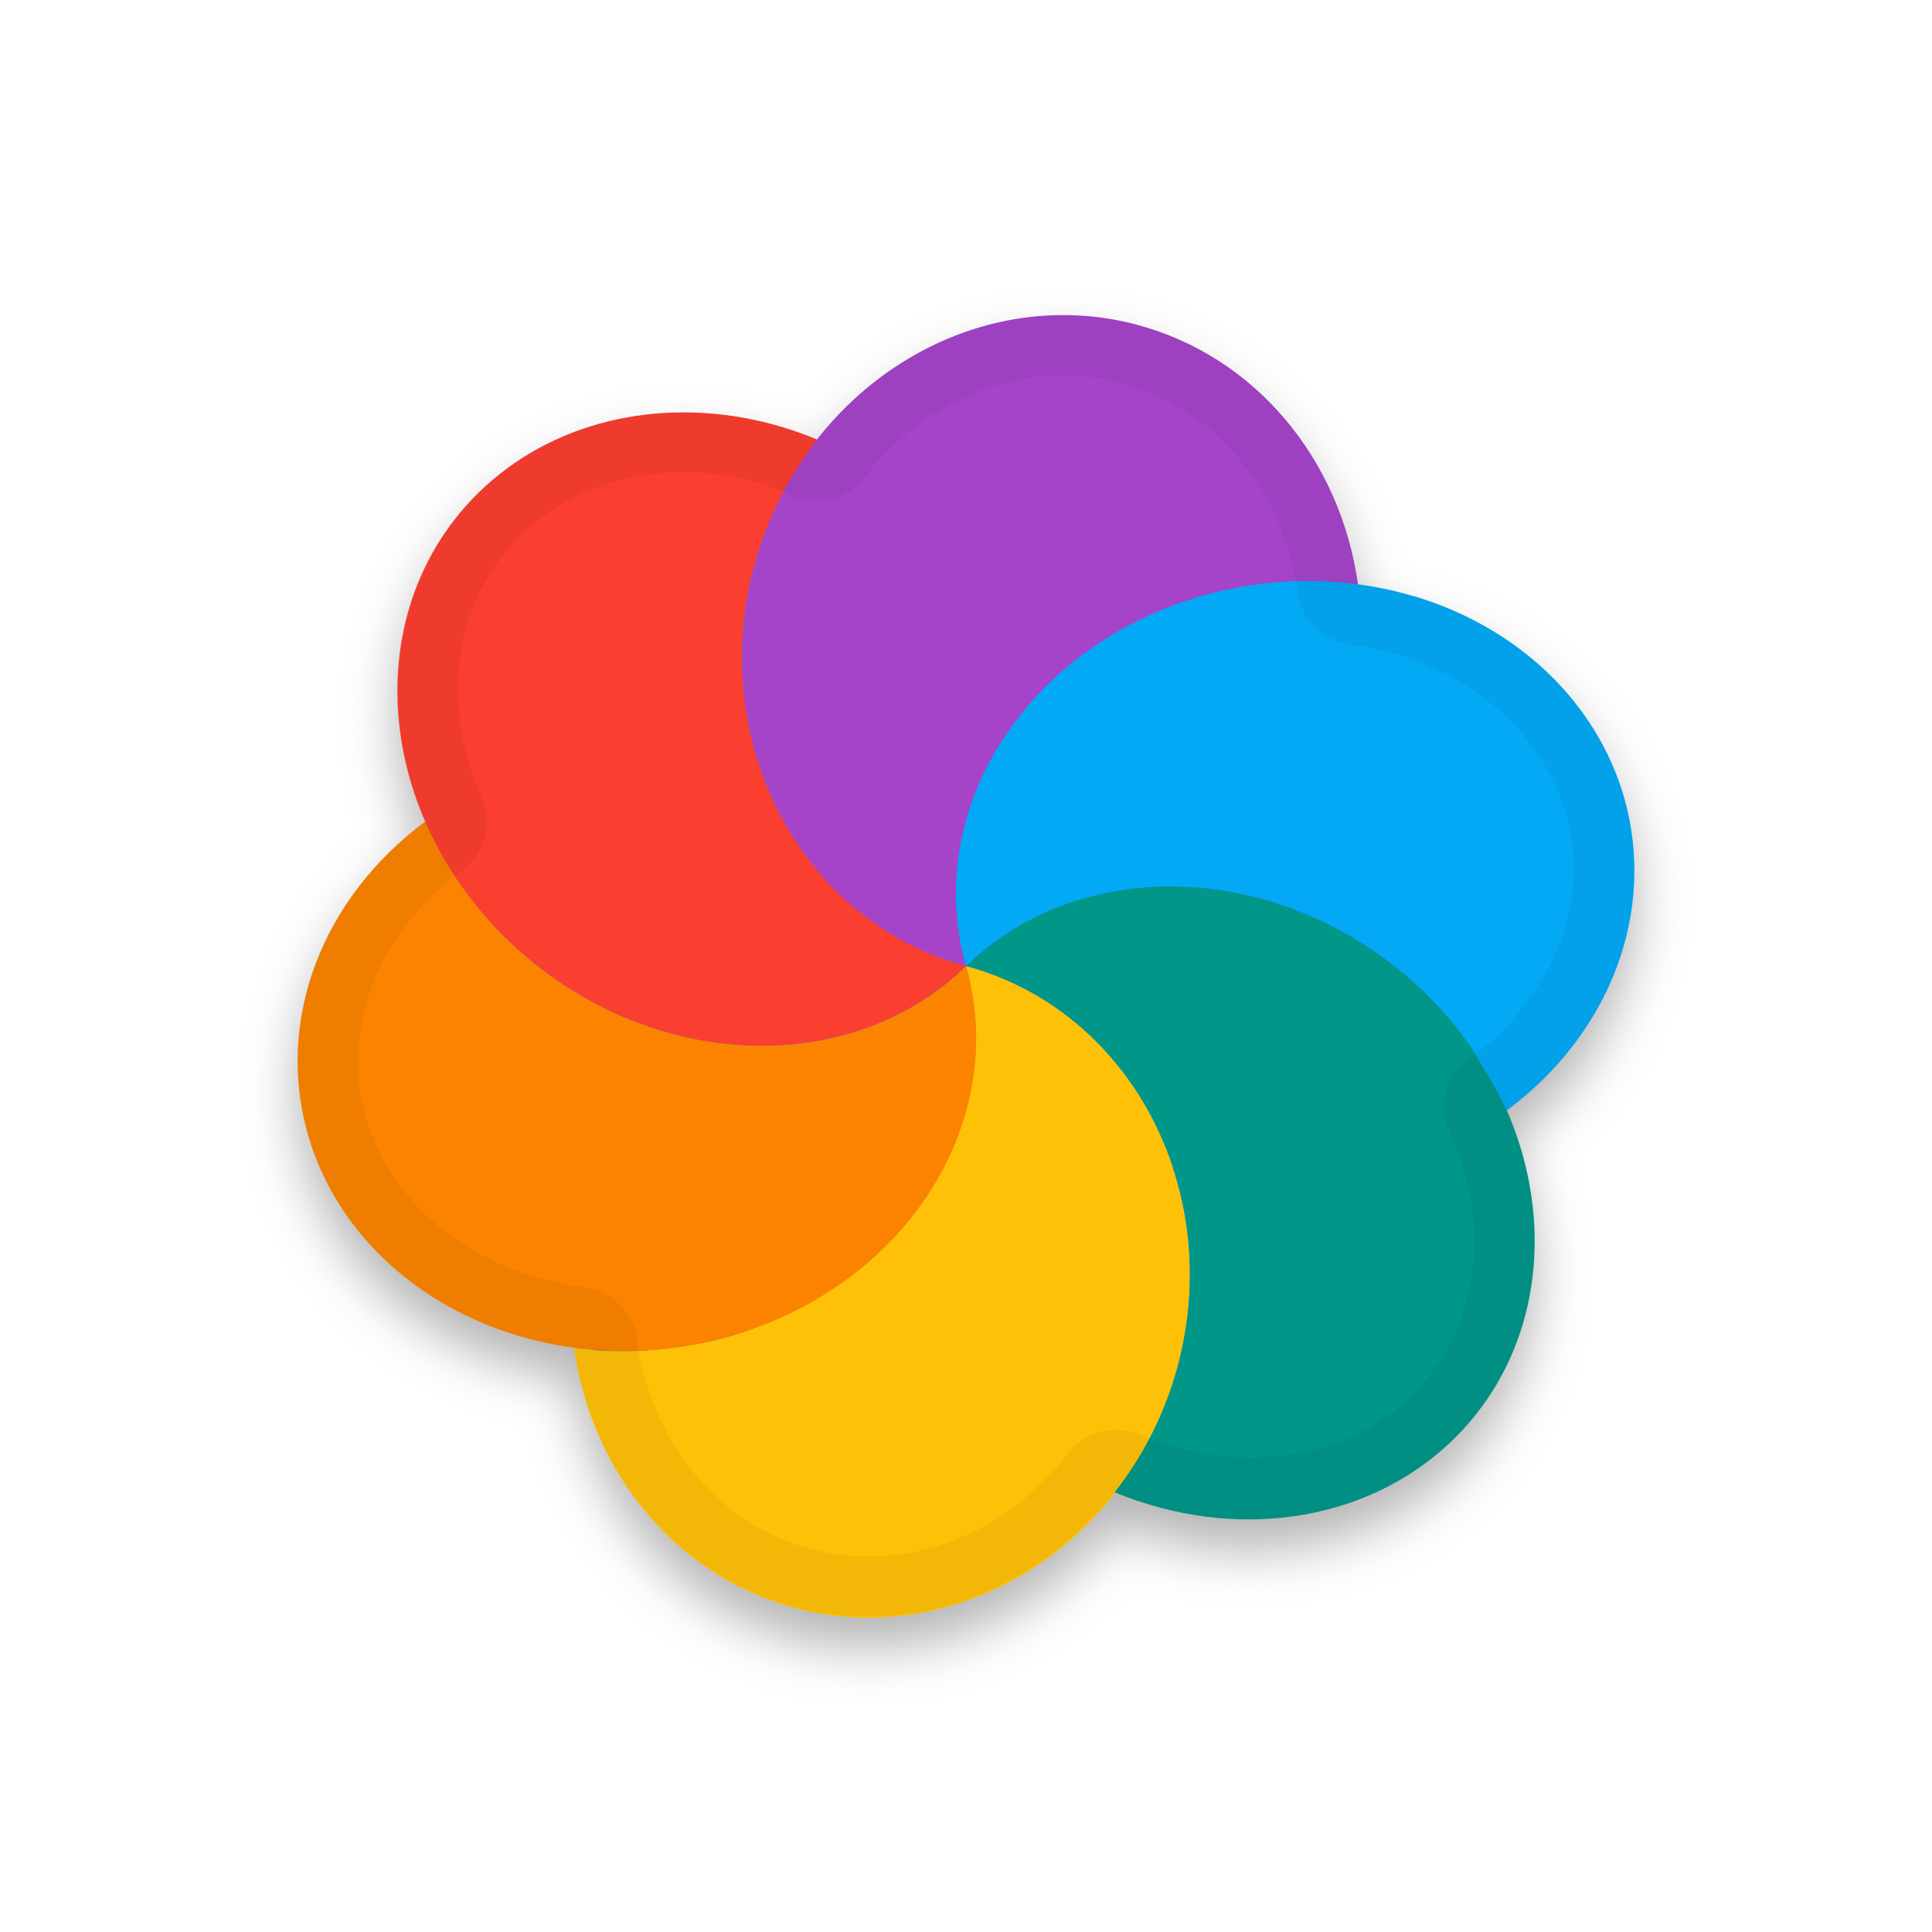
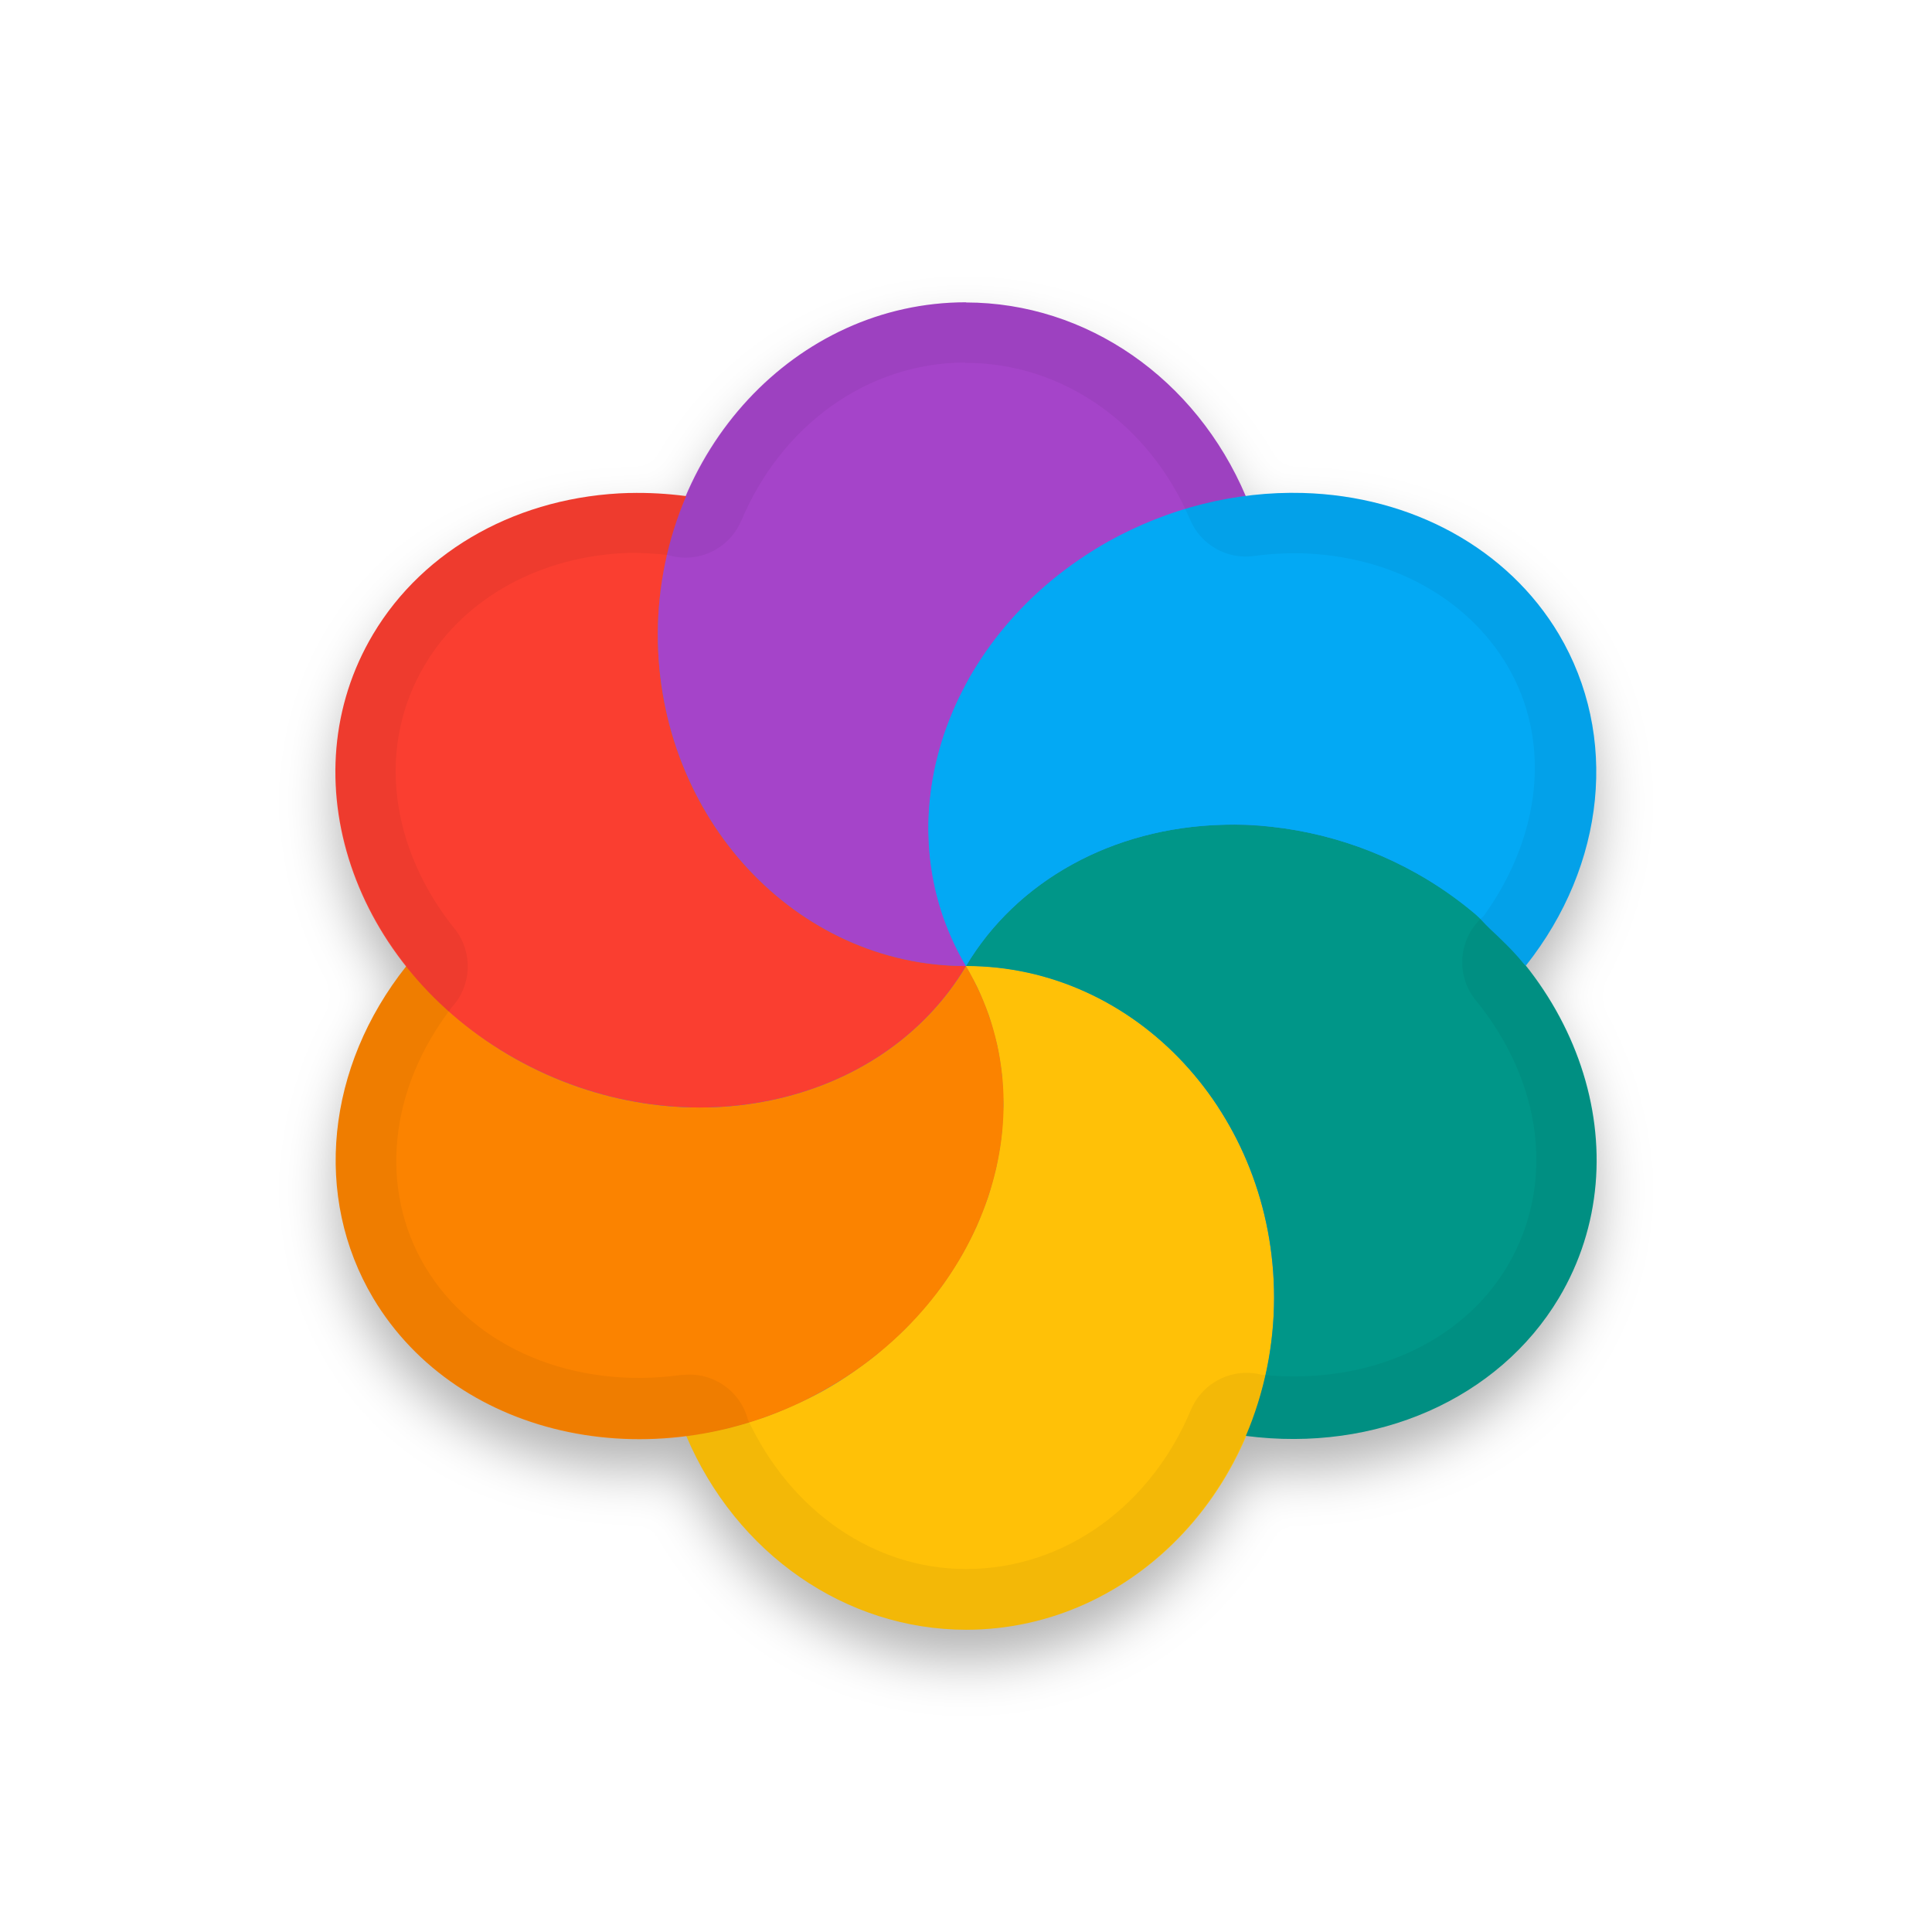
<svg xmlns="http://www.w3.org/2000/svg" id="svg5327" width="32" height="32" version="1.1">
  <defs id="defs5329">
-     <filter id="filter942" style="color-interpolation-filters:sRGB" width="1.095" height="1.097" x="-.05" y="-.05">
-       <feGaussianBlur id="feGaussianBlur944" stdDeviation=".437" />
+     <filter id="filter897" style="color-interpolation-filters:sRGB" width="1.099" height="1.094" x="-.05" y="-.05">
+       <feGaussianBlur id="feGaussianBlur899" stdDeviation=".429" />
    </filter>
  </defs>
  <g id="layer1" transform="translate(0,-1020.362)">
-     <path id="path874" style="opacity:0.3;fill:#000000;stroke-width:0.55;filter:url(#filter942)" d="m 18.846,1026.242 c -2.004,-0.537 -4.067,0.296 -5.334,1.938 0.009,-0.012 0.017,-0.024 0.026,-0.035 -0.293,-0.121 -0.592,-0.222 -0.896,-0.295 -1.764,-0.421 -3.526,0.014 -4.705,1.162 -1.451,1.411 -1.713,3.574 -0.873,5.482 -0.004,-0.012 -0.012,-0.02 -0.016,-0.03 -1.719,1.272 -2.484,3.291 -1.957,5.168 0.553,1.955 2.36,3.292 4.478,3.556 -0.019,-0.01 -0.039,-0.011 -0.061,-0.01 0.295,2.103 1.719,3.784 3.645,4.303 2.008,0.538 4.076,-0.3 5.341,-1.95 -0.012,0.015 -0.021,0.033 -0.033,0.048 2.014,0.83 4.202,0.492 5.6,-0.865 1.464,-1.425 1.723,-3.616 0.853,-5.538 0.003,9e-4 0.005,0.012 0.008,0.015 0.01,0.022 0.025,0.044 0.035,0.066 a 4.978,5.634 81.279 0 0 1.949,-5.162 4.978,5.634 81.279 0 0 -3.492,-3.358 4.978,5.634 81.279 0 0 -0.927,-0.192 c -0.295,-2.105 -1.718,-3.784 -3.643,-4.302 z" />
-     <ellipse id="ellipse3" style="fill:#278df2;stroke-width:0.55" cx="283.685" cy="996.908" rx="9.071" ry="8.795" transform="rotate(15)" />
-     <path id="ellipse10" style="fill:#ffc107;stroke-width:0.55" d="m 16.001,1036.363 c 0.037,0.133 0.067,0.268 0.09,0.404 0.016,0.092 0.029,0.184 0.038,0.277 0.01,0.072 0.018,0.146 0.024,0.22 0.005,0.087 0.007,0.177 0.006,0.265 0.002,0.079 0.001,0.158 -0.001,0.237 -0.004,0.085 -0.012,0.17 -0.021,0.255 -0.009,0.086 -0.019,0.17 -0.033,0.255 -0.014,0.08 -0.031,0.16 -0.049,0.239 -0.016,0.078 -0.034,0.157 -0.054,0.235 -0.026,0.091 -0.056,0.182 -0.088,0.273 -0.023,0.072 -0.049,0.145 -0.076,0.217 -0.032,0.079 -0.065,0.155 -0.1,0.231 -0.038,0.085 -0.078,0.169 -0.121,0.252 -0.037,0.069 -0.076,0.138 -0.117,0.206 -0.042,0.075 -0.087,0.149 -0.134,0.222 -0.06,0.089 -0.123,0.175 -0.188,0.261 -0.039,0.053 -0.079,0.106 -0.119,0.158 -0.068,0.082 -0.139,0.163 -0.213,0.242 -0.048,0.053 -0.098,0.107 -0.149,0.159 -0.071,0.07 -0.143,0.139 -0.218,0.205 -0.063,0.058 -0.128,0.115 -0.194,0.17 -0.067,0.054 -0.135,0.106 -0.205,0.159 -0.074,0.056 -0.15,0.112 -0.228,0.164 -0.082,0.056 -0.166,0.109 -0.251,0.161 -0.068,0.043 -0.138,0.083 -0.208,0.122 -0.101,0.055 -0.204,0.108 -0.309,0.157 -0.059,0.03 -0.117,0.058 -0.177,0.086 -0.096,0.042 -0.194,0.083 -0.293,0.12 -0.088,0.034 -0.177,0.067 -0.266,0.098 -0.147,0.051 -0.295,0.094 -0.445,0.133 -0.163,0.04 -0.327,0.073 -0.492,0.099 -0.066,0.011 -0.132,0.021 -0.198,0.031 -0.124,0.019 -0.248,0.032 -0.373,0.043 -0.053,0 -0.106,0.01 -0.159,0.01 -0.134,0.01 -0.269,0.012 -0.403,0.011 -0.047,0 -0.092,-0 -0.138,-0 -0.157,-0 -0.314,-0.014 -0.469,-0.031 -0.055,7e-4 -0.107,-0.012 -0.161,-0.018 0.295,2.103 1.719,3.784 3.646,4.302 2.722,0.729 5.565,-1.057 6.351,-3.989 0.786,-2.932 -0.784,-5.9 -3.505,-6.63 z m 0,0 c -5.81e-4,-10e-5 0,0 0,0 z" />
-     <path id="path9" style="fill:#a544c9;stroke-width:0.55" d="m 18.846,1025.744 c -2.723,-0.73 -5.567,1.055 -6.353,3.988 -0.786,2.933 0.785,5.902 3.508,6.631 -0.037,-0.133 -0.067,-0.268 -0.09,-0.404 -0.016,-0.095 -0.029,-0.192 -0.038,-0.289 -0.009,-0.067 -0.017,-0.132 -0.024,-0.199 -0.006,-0.096 -0.009,-0.191 -0.009,-0.287 -0.001,-0.073 6e-5,-0.147 0.003,-0.222 0.006,-0.1 0.014,-0.199 0.027,-0.298 0.006,-0.061 0.013,-0.121 0.022,-0.181 0.02,-0.124 0.045,-0.248 0.076,-0.371 0.007,-0.034 0.014,-0.069 0.022,-0.103 0.036,-0.13 0.077,-0.26 0.125,-0.388 0.011,-0.032 0.023,-0.065 0.035,-0.097 0.045,-0.116 0.094,-0.23 0.148,-0.343 0.022,-0.049 0.045,-0.097 0.068,-0.145 0.052,-0.098 0.108,-0.195 0.167,-0.29 0.032,-0.056 0.066,-0.111 0.101,-0.166 0.058,-0.086 0.12,-0.17 0.183,-0.253 0.045,-0.063 0.091,-0.123 0.138,-0.182 0.06,-0.072 0.123,-0.142 0.187,-0.211 0.052,-0.061 0.105,-0.119 0.16,-0.176 0.088,-0.087 0.178,-0.171 0.272,-0.253 0.037,-0.033 0.074,-0.065 0.112,-0.097 0.106,-0.088 0.216,-0.172 0.329,-0.253 0.034,-0.026 0.069,-0.051 0.103,-0.076 0.115,-0.078 0.232,-0.152 0.353,-0.223 0.036,-0.022 0.073,-0.045 0.109,-0.065 0.132,-0.074 0.267,-0.144 0.406,-0.208 0.027,-0.014 0.054,-0.027 0.082,-0.04 0.129,-0.057 0.259,-0.11 0.392,-0.159 0.05,-0.019 0.1,-0.037 0.151,-0.054 0.161,-0.057 0.325,-0.106 0.491,-0.15 0.313,-0.076 0.631,-0.129 0.952,-0.157 0.053,-0.01 0.106,-0.014 0.159,-0.019 0.429,-0.029 0.859,-0.014 1.281,0.044 -0.295,-2.103 -1.719,-3.784 -3.646,-4.302 z" />
-     <path id="path14" style="fill:#ffc107;stroke-width:0.55" d="m 16,1036.362 c -10.771,6.219 -5.386,3.11 0,0 z m -7.7e-5,3e-4 c 0.405,1.949 1.693,3.091 3.426,3.335 -0.527,-1.602 -1.76,-2.888 -3.426,-3.335 z" />
-     <path id="path11" style="fill:#009688;stroke-width:0.55" d="m 20.704,1035.201 c -1.764,-0.421 -3.525,0.013 -4.704,1.161 2.722,0.729 4.292,3.698 3.506,6.63 -0.206,0.762 -0.562,1.474 -1.044,2.087 2.014,0.83 4.202,0.492 5.601,-0.866 1.974,-1.921 1.769,-5.236 -0.458,-7.404 -0.812,-0.791 -1.823,-1.352 -2.901,-1.608 z m -2.242,9.878 z m -2.462,-8.717 z" />
-     <path id="ellipse980" style="fill:#03a9f4;stroke-width:0.55" d="m 23.416,1030.237 a 4.978,5.634 81.279 0 0 -3.317,-0.056 4.978,5.634 81.279 0 0 -4.099,6.181 c 0.147,-0.143 0.303,-0.275 0.468,-0.396 0.165,-0.121 0.338,-0.232 0.518,-0.33 0.537,-0.293 1.135,-0.481 1.764,-0.556 0.42,-0.05 0.856,-0.049 1.294,0 0.219,0.027 0.439,0.065 0.659,0.118 0.271,0.057 0.535,0.143 0.793,0.248 0.518,0.203 1.012,0.475 1.463,0.81 0.226,0.168 0.441,0.351 0.644,0.549 0.291,0.283 0.544,0.588 0.765,0.904 0.065,0.093 0.107,0.193 0.166,0.288 0.141,0.227 0.281,0.454 0.387,0.691 0.01,0.022 0.026,0.043 0.036,0.066 a 4.978,5.634 81.279 0 0 1.949,-5.163 4.978,5.634 81.279 0 0 -3.493,-3.357 z" />
-     <path id="ellipse14" style="fill:#fb8300;stroke-width:0.55" d="m 16.001,1036.363 c -5.81e-4,-10e-5 0,0 0,0 z m 0,0 c -1.973,1.921 -5.378,1.721 -7.604,-0.446 -0.577,-0.565 -1.037,-1.231 -1.347,-1.952 -1.719,1.272 -2.483,3.29 -1.956,5.166 0.75,2.65 3.798,4.177 6.809,3.413 3.011,-0.764 4.846,-3.531 4.099,-6.181 z" />
-     <path id="ellipse18" style="fill:#fa3e30;stroke-width:0.55" d="m 12.642,1027.35 c -1.764,-0.421 -3.524,0.013 -4.704,1.161 -1.974,1.921 -1.769,5.237 0.458,7.405 2.227,2.167 5.631,2.367 7.604,0.446 -2.723,-0.73 -4.294,-3.698 -3.508,-6.631 0.206,-0.762 0.563,-1.475 1.046,-2.088 -0.293,-0.121 -0.593,-0.22 -0.897,-0.293 z m 3.359,9.012 c -5.81e-4,-10e-5 0,0 0,0 z" />
-     <path id="ellipse857" style="opacity:0.05;fill:#010101;fill-opacity:1;stroke-width:0.55" d="m 18.846,1025.743 c -2.004,-0.537 -4.067,0.295 -5.334,1.938 0.009,-0.012 0.017,-0.024 0.026,-0.036 -0.293,-0.121 -0.592,-0.221 -0.896,-0.295 -1.764,-0.421 -3.526,0.014 -4.705,1.162 -1.451,1.411 -1.713,3.573 -0.873,5.482 -0.005,-0.011 -0.012,-0.02 -0.016,-0.031 -1.719,1.272 -2.484,3.291 -1.957,5.168 0.553,1.955 2.36,3.292 4.478,3.556 -0.02,-0 -0.04,-0.01 -0.061,-0.01 0.295,2.103 1.719,3.784 3.645,4.303 2.008,0.538 4.076,-0.3 5.341,-1.95 -0.012,0.015 -0.021,0.033 -0.033,0.048 2.014,0.83 4.202,0.492 5.6,-0.865 1.464,-1.425 1.723,-3.616 0.853,-5.538 0.002,0 0.006,0.01 0.008,0.014 0.01,0.022 0.025,0.044 0.035,0.066 a 4.978,5.634 81.279 0 0 1.949,-5.162 4.978,5.634 81.279 0 0 -3.492,-3.358 4.978,5.634 81.279 0 0 -0.927,-0.192 c -0.296,-2.102 -1.719,-3.78 -3.644,-4.299 z m -0.27,0.961 -0.002,0.01 a 1,1 0 0 0 0.009,0 c 1.522,0.408 2.671,1.736 2.915,3.473 a 1,1 0 0 0 0.864,0.852 c 0.263,0.033 0.519,0.088 0.768,0.159 0,0 0.002,6e-4 0.002,6e-4 1.444,0.43 2.467,1.444 2.813,2.671 0.389,1.387 -0.166,2.865 -1.45,3.917 a 1,1 0 0 0 -0.492,1.306 c 0,0 0.002,5e-4 0.002,5e-4 0.72,1.593 0.497,3.296 -0.64,4.404 -1.054,1.024 -2.739,1.302 -4.385,0.677 a 1,1 0 0 0 -1.278,0.248 c 0,0 -0.002,-6e-4 -0.002,-6e-4 -1.044,1.36 -2.694,2.017 -4.285,1.592 -1.472,-0.394 -2.558,-1.675 -2.851,-3.328 a 1,1 0 0 0 -0.839,-0.989 l -0.03,-0.01 c -1.776,-0.221 -3.21,-1.315 -3.64,-2.836 -0.401,-1.433 0.166,-2.982 1.547,-4.036 a 1,1 0 0 0 0.38,-1.231 c 0,0 -0.002,-5e-4 -0.002,-5e-4 -0.697,-1.584 -0.473,-3.264 0.655,-4.362 0.913,-0.888 2.307,-1.255 3.773,-0.906 0.189,0.051 0.384,0.119 0.578,0.191 a 1,1 0 0 0 1.317,-0.221 l 0.002,5e-4 c 1.043,-1.352 2.685,-2.001 4.27,-1.582 z" />
+     <path id="path874" style="opacity:0.3;fill:#000000;stroke-width:0.55;filter:url(#filter897)" d="m 16,1025.868 c -2.074,0 -3.852,1.338 -4.65,3.252 0.006,-0.014 0.01,-0.028 0.016,-0.041 -0.314,-0.041 -0.629,-0.061 -0.941,-0.053 -1.813,0.05 -3.402,0.926 -4.244,2.34 -1.036,1.739 -0.73,3.895 0.576,5.521 -0.007,-0.01 -0.016,-0.016 -0.023,-0.025 -1.331,1.673 -1.547,3.822 -0.553,5.498 1.04,1.745 3.132,2.569 5.246,2.275 -0.02,0 -0.04,0 -0.061,0.01 0.829,1.955 2.64,3.21 4.635,3.213 2.079,-4e-4 3.859,-1.345 4.654,-3.266 -0.007,0.018 -0.012,0.037 -0.02,0.055 2.16,0.281 4.186,-0.612 5.186,-2.285 1.045,-1.755 0.728,-3.939 -0.609,-5.57 0.004,0 0.008,0.01 0.012,0.012 0.016,0.019 0.036,0.036 0.051,0.055 a 4.978,5.634 66.279 0 0 0.547,-5.49 4.978,5.634 66.279 0 0 -4.242,-2.34 4.978,5.634 66.279 0 0 -0.945,0.055 C 19.803,1027.127 17.994,1025.874 16,1025.871 Z" />
+     <ellipse id="ellipse3" style="fill:#278df2;stroke-width:0.55" cx="16" cy="1036.362" rx="9.071" ry="8.795" />
+     <path id="ellipse10" style="fill:#ffc107;stroke-width:0.55" d="m 16,1036.362 c 0.07,0.119 0.134,0.241 0.192,0.366 0.039,0.085 0.075,0.171 0.109,0.258 0.028,0.067 0.055,0.136 0.08,0.206 0.027,0.083 0.052,0.169 0.074,0.255 0.022,0.076 0.042,0.152 0.06,0.229 0.018,0.083 0.033,0.167 0.046,0.252 0.014,0.085 0.025,0.169 0.034,0.255 0.007,0.081 0.012,0.162 0.014,0.243 0.005,0.079 0.008,0.16 0.009,0.241 -0.002,0.095 -0.007,0.191 -0.014,0.286 -0.004,0.076 -0.009,0.153 -0.017,0.229 -0.01,0.084 -0.023,0.166 -0.037,0.249 -0.015,0.092 -0.032,0.183 -0.052,0.275 -0.018,0.076 -0.038,0.153 -0.06,0.229 -0.022,0.083 -0.046,0.166 -0.072,0.249 -0.035,0.101 -0.073,0.201 -0.115,0.301 -0.024,0.061 -0.048,0.123 -0.074,0.183 -0.045,0.097 -0.092,0.194 -0.143,0.289 -0.033,0.064 -0.067,0.129 -0.103,0.192 -0.05,0.086 -0.103,0.171 -0.157,0.255 -0.046,0.072 -0.094,0.144 -0.143,0.215 -0.051,0.07 -0.103,0.138 -0.157,0.206 -0.057,0.073 -0.116,0.147 -0.178,0.217 -0.065,0.075 -0.132,0.148 -0.2,0.221 -0.055,0.059 -0.111,0.116 -0.169,0.172 -0.083,0.079 -0.169,0.157 -0.258,0.232 -0.049,0.044 -0.099,0.086 -0.149,0.129 -0.082,0.066 -0.166,0.131 -0.252,0.192 -0.076,0.056 -0.153,0.11 -0.232,0.163 -0.128,0.087 -0.26,0.167 -0.395,0.243 -0.147,0.081 -0.297,0.155 -0.449,0.223 -0.061,0.028 -0.122,0.054 -0.183,0.081 -0.115,0.05 -0.232,0.095 -0.349,0.138 -0.05,0.016 -0.101,0.034 -0.152,0.048 -0.128,0.043 -0.257,0.081 -0.386,0.114 -0.045,0.015 -0.09,0.022 -0.135,0.031 -0.153,0.037 -0.307,0.068 -0.461,0.091 -0.053,0.015 -0.107,0.016 -0.16,0.024 0.829,1.955 2.64,3.21 4.635,3.212 2.818,-6e-4 5.102,-2.461 5.102,-5.497 0,-3.035 -2.284,-5.496 -5.102,-5.497 z m 0,0 c -6.01e-4,0 0,0 0,0 z" />
+     <path id="path9" style="fill:#a544c9;stroke-width:0.55" d="m 16,1025.369 c -2.819,0 -5.105,2.46 -5.105,5.497 0,3.037 2.286,5.498 5.105,5.497 -0.07,-0.119 -0.134,-0.241 -0.192,-0.366 -0.04,-0.088 -0.077,-0.178 -0.112,-0.269 -0.026,-0.062 -0.051,-0.123 -0.074,-0.186 -0.031,-0.091 -0.058,-0.182 -0.083,-0.275 -0.02,-0.07 -0.038,-0.142 -0.054,-0.215 -0.02,-0.098 -0.038,-0.196 -0.052,-0.295 -0.01,-0.06 -0.018,-0.12 -0.026,-0.18 -0.013,-0.125 -0.02,-0.251 -0.023,-0.378 -0.002,-0.035 -0.004,-0.07 -0.006,-0.105 7.85e-4,-0.135 0.007,-0.271 0.02,-0.407 0.003,-0.034 0.005,-0.069 0.009,-0.103 0.013,-0.123 0.031,-0.246 0.054,-0.369 0.009,-0.053 0.018,-0.105 0.029,-0.158 0.025,-0.108 0.054,-0.216 0.086,-0.324 0.017,-0.062 0.035,-0.125 0.054,-0.186 0.034,-0.098 0.071,-0.196 0.112,-0.292 0.027,-0.072 0.056,-0.142 0.086,-0.212 0.04,-0.085 0.082,-0.169 0.126,-0.252 0.035,-0.072 0.071,-0.142 0.109,-0.212 0.062,-0.107 0.128,-0.212 0.198,-0.315 0.027,-0.041 0.055,-0.082 0.083,-0.123 0.08,-0.113 0.164,-0.222 0.252,-0.329 0.026,-0.034 0.053,-0.067 0.08,-0.1 0.091,-0.105 0.185,-0.207 0.283,-0.306 0.029,-0.031 0.059,-0.062 0.089,-0.091 0.108,-0.106 0.221,-0.208 0.338,-0.306 0.023,-0.021 0.046,-0.04 0.069,-0.06 0.109,-0.088 0.222,-0.173 0.338,-0.255 0.043,-0.031 0.087,-0.062 0.132,-0.091 0.141,-0.097 0.286,-0.187 0.435,-0.272 0.282,-0.155 0.576,-0.288 0.879,-0.398 0.049,-0.02 0.099,-0.041 0.149,-0.06 0.407,-0.139 0.826,-0.236 1.248,-0.289 -0.829,-1.955 -2.64,-3.21 -4.635,-3.212 z" />
+     <path id="path14" style="fill:#ffc107;stroke-width:0.55" d="m 16,1036.362 c -8.795,8.795 -4.397,4.398 0,0 z m 0,3e-4 c 0.895,1.778 2.435,2.547 4.172,2.334 -0.924,-1.411 -2.447,-2.334 -4.172,-2.334 z" />
+     <path id="path11" style="fill:#009688;stroke-width:0.55" d="m 20.243,1034.023 c -1.813,0.05 -3.401,0.925 -4.243,2.339 2.818,0 5.103,2.461 5.103,5.497 -0.002,0.789 -0.162,1.569 -0.468,2.286 2.16,0.281 4.186,-0.612 5.186,-2.286 1.409,-2.366 0.353,-5.515 -2.359,-7.033 -0.989,-0.554 -2.111,-0.834 -3.218,-0.803 z m 0.391,10.122 z m -4.634,-7.782 z" />
+     <path id="ellipse980" style="fill:#03a9f4;stroke-width:0.55" d="m 21.577,1028.527 a 4.978,5.634 66.279 0 0 -3.218,0.804 4.978,5.634 66.279 0 0 -2.359,7.031 c 0.105,-0.177 0.222,-0.344 0.349,-0.504 0.128,-0.16 0.267,-0.311 0.415,-0.452 0.443,-0.422 0.972,-0.758 1.56,-0.994 0.393,-0.157 0.814,-0.269 1.251,-0.332 0.219,-0.031 0.44,-0.051 0.667,-0.057 0.277,-0.015 0.554,0 0.83,0.034 0.553,0.062 1.1,0.197 1.623,0.404 0.262,0.104 0.517,0.225 0.764,0.364 0.354,0.198 0.678,0.427 0.973,0.676 0.087,0.073 0.153,0.158 0.235,0.235 0.195,0.183 0.388,0.366 0.553,0.567 0.016,0.019 0.036,0.035 0.052,0.054 a 4.978,5.634 66.279 0 0 0.547,-5.491 4.978,5.634 66.279 0 0 -4.243,-2.339 z" />
+     <path id="ellipse14" style="fill:#fb8300;stroke-width:0.55" d="m 16,1036.362 c -6.01e-4,0 0,0 0,0 z m 0,0 c -1.409,2.366 -4.749,3.055 -7.461,1.537 -0.704,-0.397 -1.32,-0.921 -1.807,-1.537 -1.331,1.673 -1.547,3.821 -0.553,5.497 1.41,2.365 4.75,3.052 7.461,1.535 2.711,-1.518 3.767,-4.665 2.359,-7.031 z" />
+     <path id="ellipse18" style="fill:#fa3e30;stroke-width:0.55" d="m 10.423,1028.527 c -1.813,0.05 -3.401,0.925 -4.243,2.339 -1.41,2.367 -0.354,5.516 2.359,7.034 2.712,1.517 6.052,0.829 7.461,-1.537 -2.819,0 -5.105,-2.46 -5.105,-5.497 0.002,-0.79 0.162,-1.57 0.47,-2.287 -0.314,-0.041 -0.629,-0.059 -0.942,-0.051 z m 5.577,7.836 c -6.01e-4,0 0,0 0,0 z" />
+     <path id="ellipse857" style="fill:#010101;stroke-width:0.55;fill-opacity:1;opacity:0.05" transform="translate(0,1020.362)" d="M 16 5.006 C 13.926 5.006 12.148 6.344 11.35 8.258 C 11.355 8.244 11.359 8.23 11.365 8.217 C 11.051 8.176 10.736 8.156 10.424 8.164 C 8.611 8.214 7.022 9.09 6.18 10.504 C 5.144 12.243 5.45 14.399 6.756 16.025 C 6.749 16.016 6.74 16.009 6.732 16 C 5.401 17.673 5.185 19.822 6.18 21.498 C 7.22 23.243 9.312 24.067 11.426 23.773 C 11.406 23.776 11.385 23.778 11.365 23.781 C 12.194 25.736 14.005 26.992 16 26.994 C 18.079 26.994 19.859 25.65 20.654 23.729 C 20.647 23.746 20.642 23.765 20.635 23.783 C 22.795 24.064 24.821 23.172 25.82 21.498 C 26.866 19.743 26.548 17.559 25.211 15.928 C 25.214 15.932 25.219 15.935 25.223 15.939 C 25.238 15.958 25.258 15.975 25.273 15.994 A 4.978 5.634 66.279 0 0 25.82 10.504 A 4.978 5.634 66.279 0 0 21.578 8.164 A 4.978 5.634 66.279 0 0 20.633 8.219 C 19.803 6.265 17.994 5.012 16 5.01 L 16 5.006 z M 15.988 6.004 L 15.988 6.01 A 1 1 0 0 0 15.998 6.01 C 17.574 6.01 19.027 6.996 19.713 8.609 A 1 1 0 0 0 20.768 9.209 C 21.03 9.173 21.292 9.159 21.551 9.164 C 21.551 9.164 21.553 9.164 21.553 9.164 C 23.059 9.206 24.309 9.921 24.961 11.016 C 25.695 12.255 25.542 13.826 24.574 15.174 A 1 1 0 0 0 24.438 16.562 C 24.438 16.562 24.439 16.562 24.439 16.562 C 25.547 17.915 25.773 19.618 24.961 20.982 C 24.207 22.244 22.652 22.949 20.9 22.771 A 1 1 0 0 0 19.73 23.342 C 19.73 23.342 19.729 23.342 19.729 23.342 C 19.072 24.926 17.648 25.987 16.002 25.988 C 14.478 25.988 13.098 25.032 12.387 23.512 A 1 1 0 0 0 11.32 22.773 L 11.289 22.773 C 9.517 23.02 7.848 22.334 7.039 20.977 C 6.281 19.697 6.428 18.053 7.488 16.678 A 1 1 0 0 0 7.537 15.391 C 7.537 15.391 7.535 15.391 7.535 15.391 C 6.452 14.041 6.233 12.36 7.039 11.008 C 7.691 9.913 8.943 9.198 10.449 9.156 C 10.645 9.156 10.851 9.171 11.057 9.191 A 1 1 0 0 0 12.271 8.637 L 12.273 8.637 C 12.931 7.061 14.349 6.009 15.988 6.004 z" />
  </g>
</svg>
